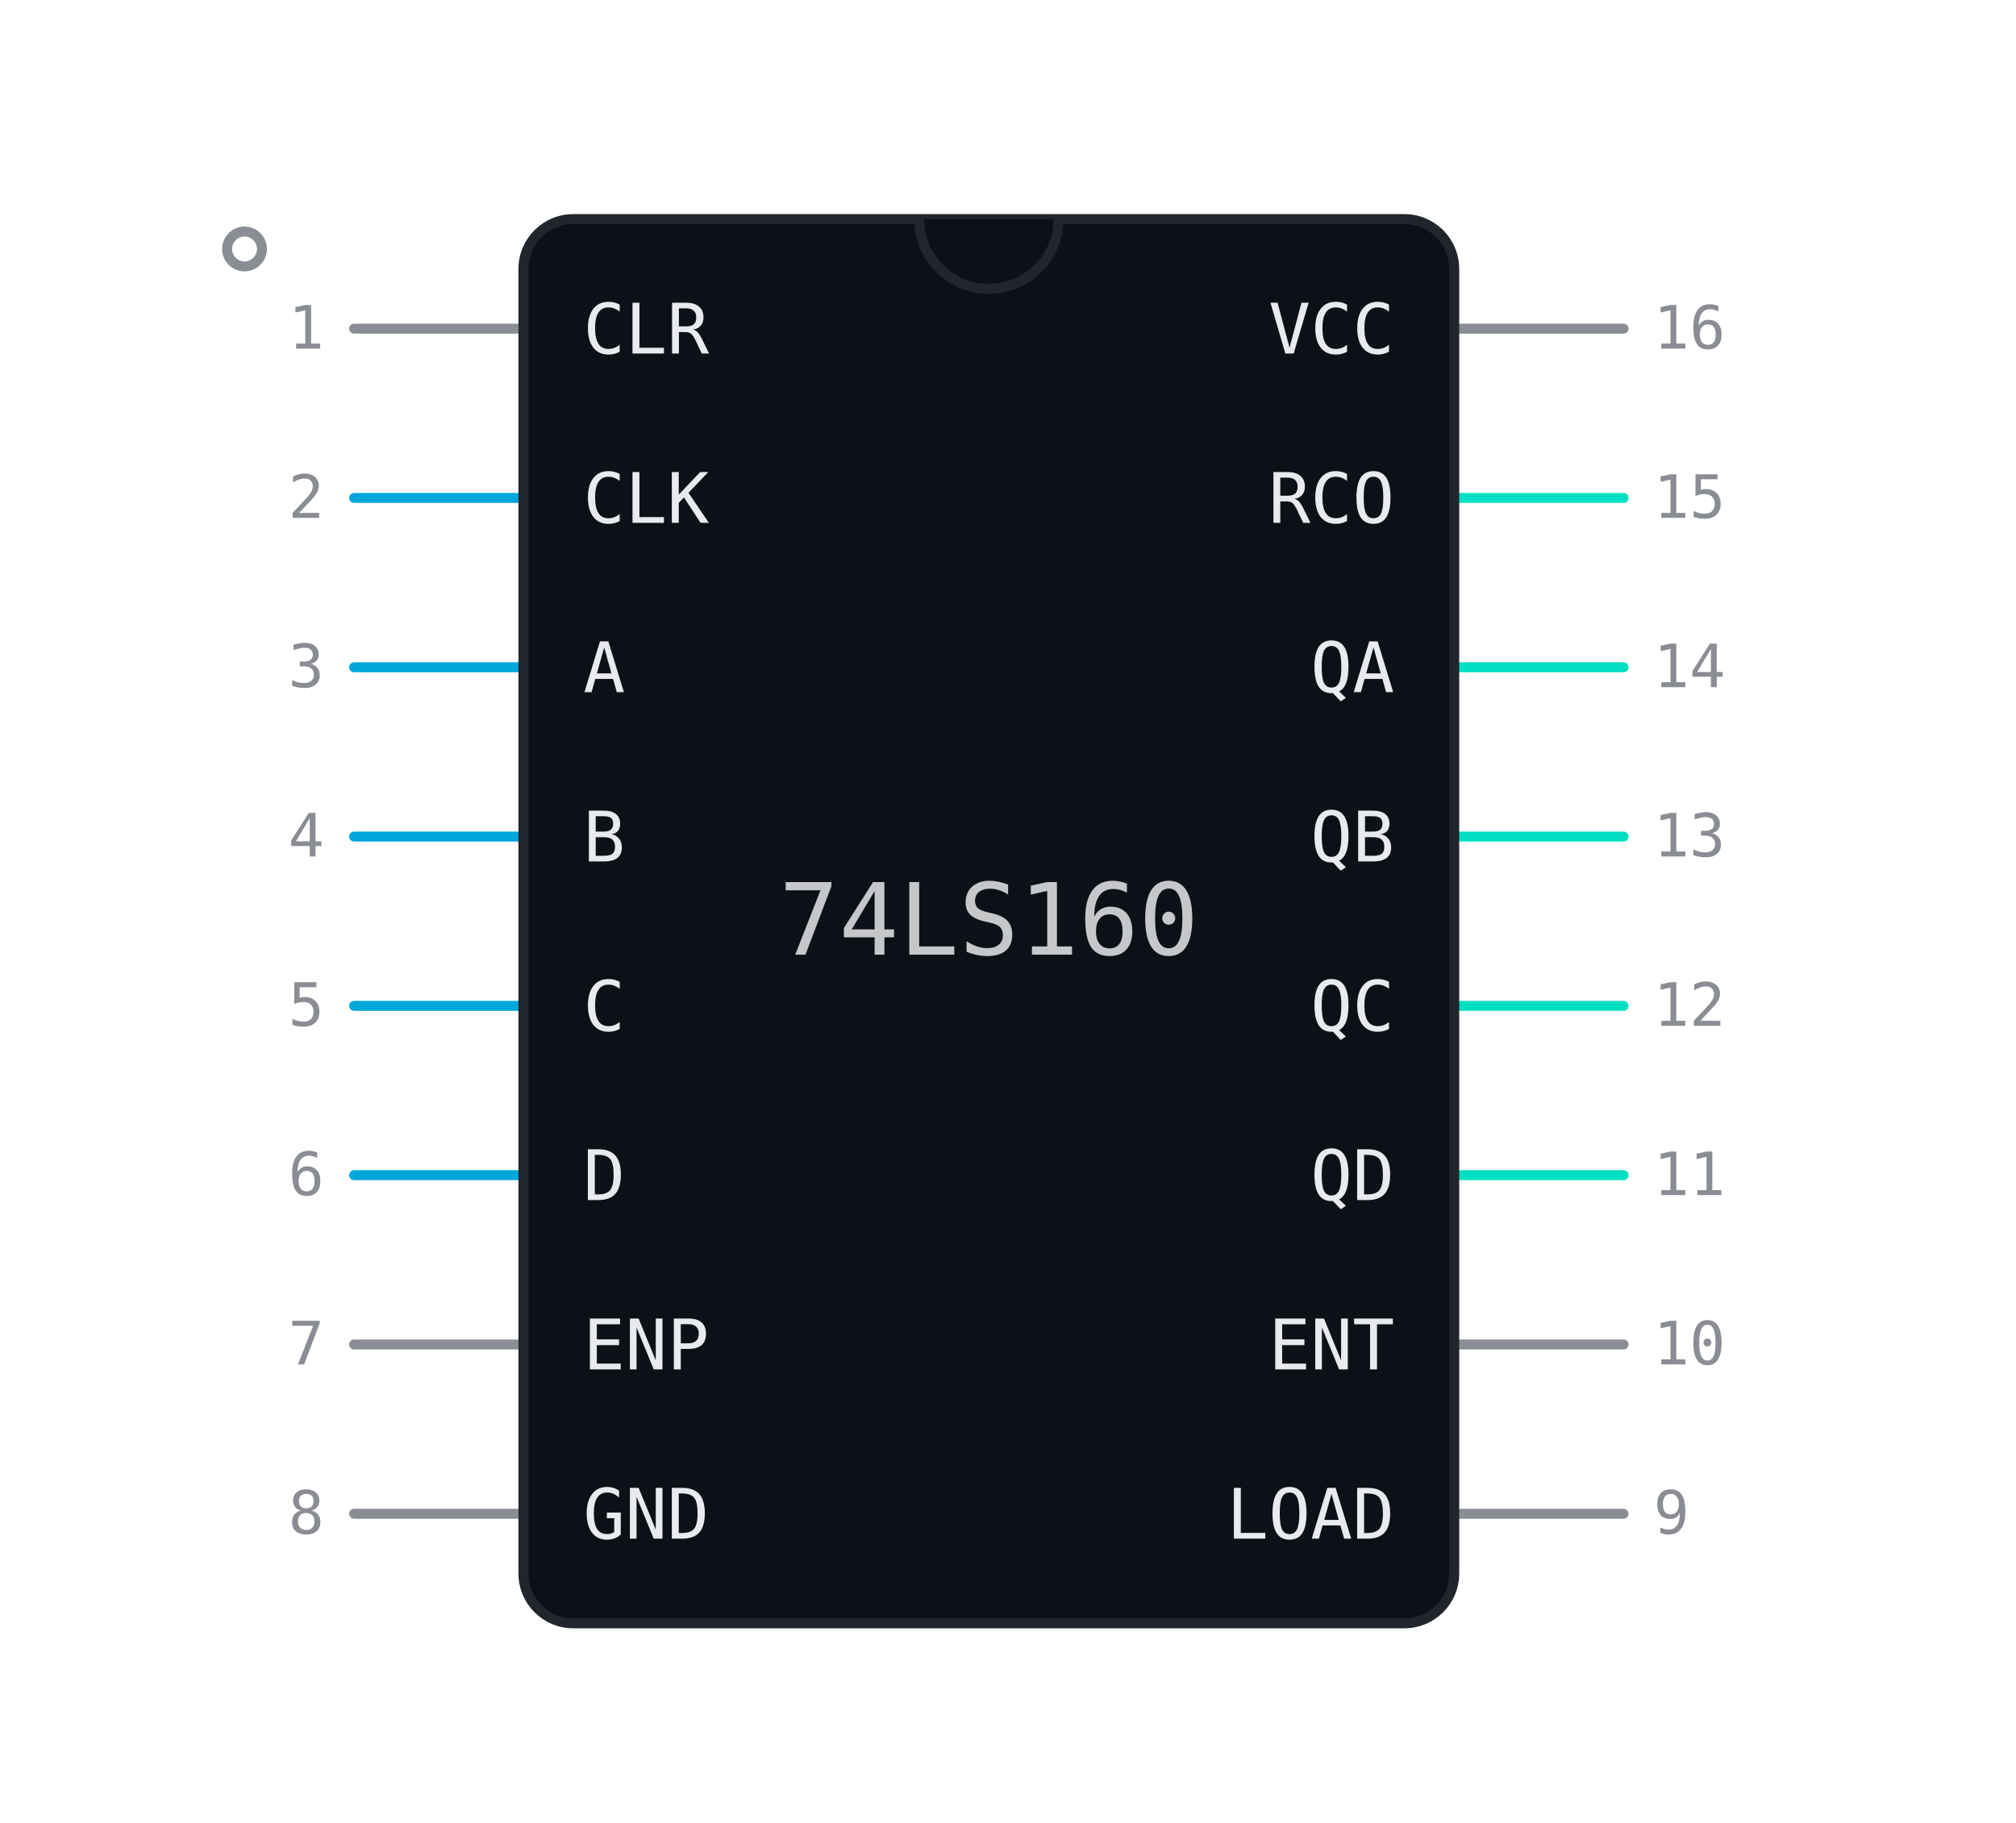
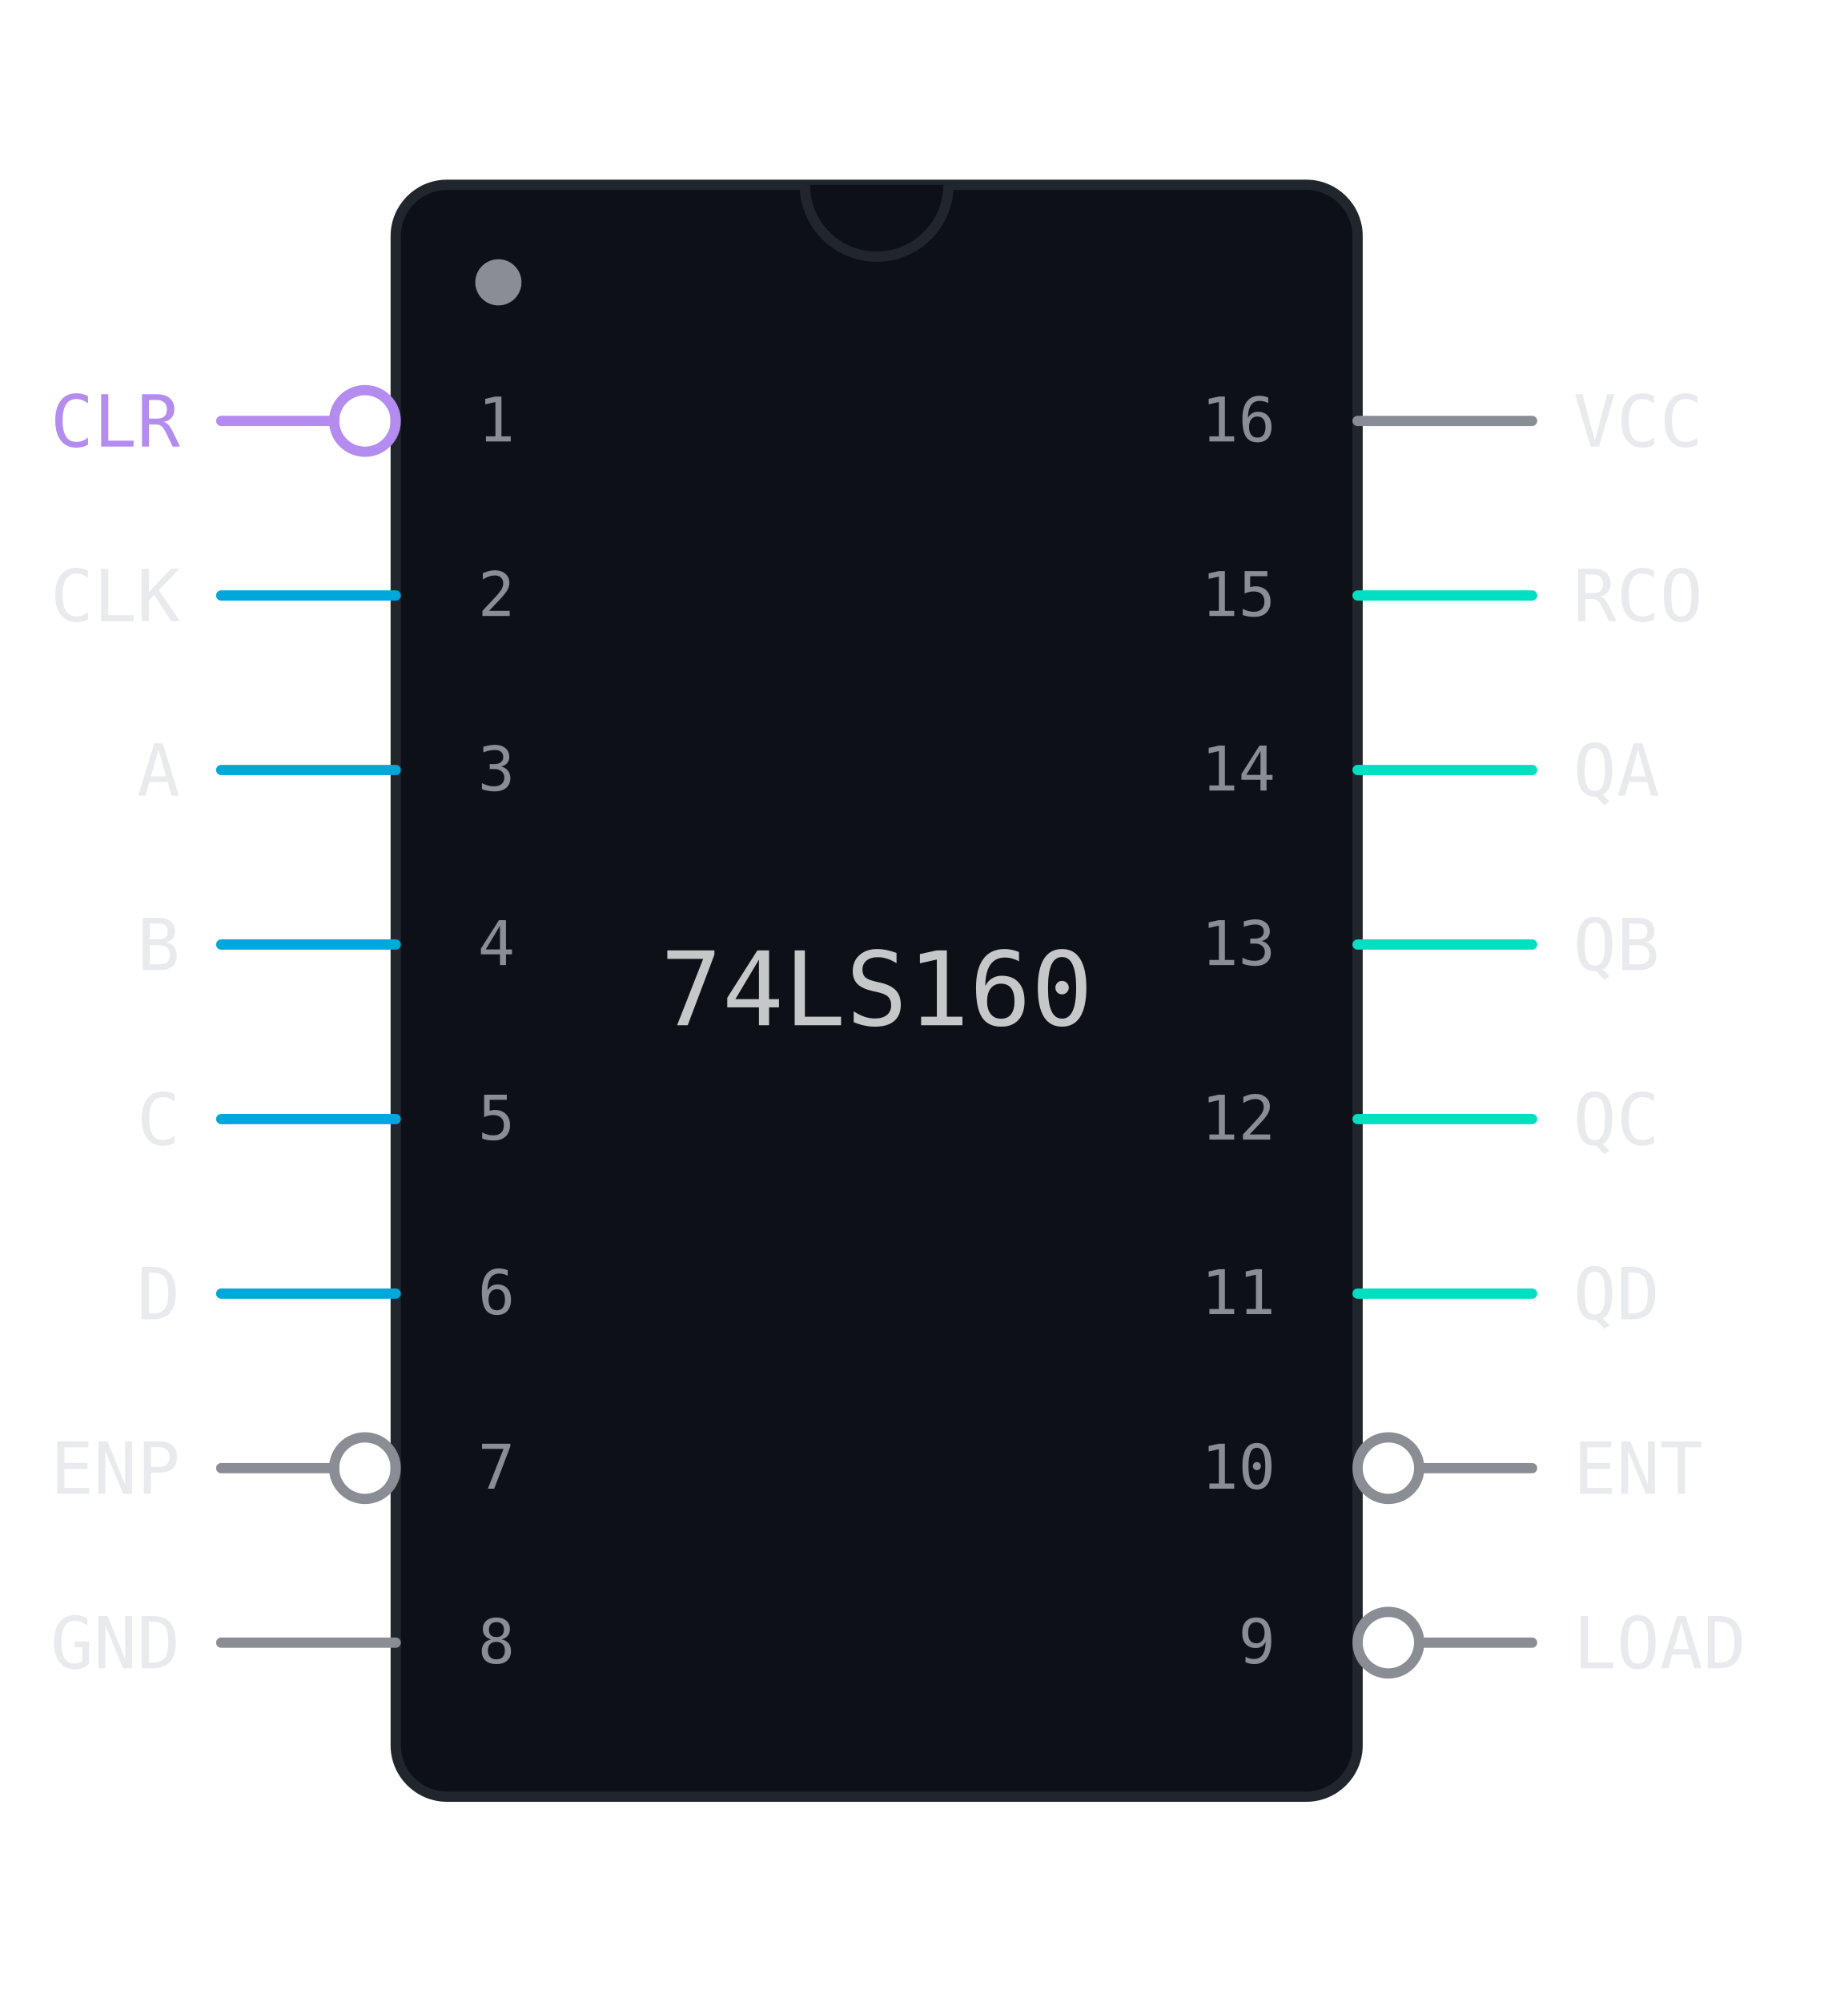
- <svg xmlns="http://www.w3.org/2000/svg" viewBox="0 0 404.8 366" role="img" aria-label="74LS160 pinout">
-   <line x1="71.1" y1="66" x2="105.1" y2="66" stroke="#8a8d93" stroke-width="2" stroke-linecap="round" />
-   <text x="65.1" y="70" fill="#8a8d93" font-family="Consolas" font-size="12" font-weight="400" text-anchor="end">1</text>
-   <line x1="71.1" y1="100" x2="105.1" y2="100" stroke="#00a7da" stroke-width="2" stroke-linecap="round" />
-   <text x="65.1" y="104" fill="#8a8d93" font-family="Consolas" font-size="12" font-weight="400" text-anchor="end">2</text>
-   <line x1="71.1" y1="134" x2="105.1" y2="134" stroke="#00a7da" stroke-width="2" stroke-linecap="round" />
-   <text x="65.1" y="138" fill="#8a8d93" font-family="Consolas" font-size="12" font-weight="400" text-anchor="end">3</text>
-   <line x1="71.1" y1="168" x2="105.1" y2="168" stroke="#00a7da" stroke-width="2" stroke-linecap="round" />
-   <text x="65.1" y="172" fill="#8a8d93" font-family="Consolas" font-size="12" font-weight="400" text-anchor="end">4</text>
-   <line x1="71.1" y1="202" x2="105.1" y2="202" stroke="#00a7da" stroke-width="2" stroke-linecap="round" />
-   <text x="65.1" y="206" fill="#8a8d93" font-family="Consolas" font-size="12" font-weight="400" text-anchor="end">5</text>
-   <line x1="71.1" y1="236" x2="105.1" y2="236" stroke="#00a7da" stroke-width="2" stroke-linecap="round" />
-   <text x="65.1" y="240" fill="#8a8d93" font-family="Consolas" font-size="12" font-weight="400" text-anchor="end">6</text>
-   <line x1="71.1" y1="270" x2="105.1" y2="270" stroke="#8a8d93" stroke-width="2" stroke-linecap="round" />
-   <text x="65.1" y="274" fill="#8a8d93" font-family="Consolas" font-size="12" font-weight="400" text-anchor="end">7</text>
-   <line x1="71.1" y1="304" x2="105.1" y2="304" stroke="#8a8d93" stroke-width="2" stroke-linecap="round" />
-   <text x="65.1" y="308" fill="#8a8d93" font-family="Consolas" font-size="12" font-weight="400" text-anchor="end">8</text>
-   <line x1="292" y1="66" x2="326" y2="66" stroke="#8a8d93" stroke-width="2" stroke-linecap="round" />
-   <text x="332" y="70" fill="#8a8d93" font-family="Consolas" font-size="12" font-weight="400" text-anchor="start">16</text>
-   <line x1="292" y1="100" x2="326" y2="100" stroke="#00dfc1" stroke-width="2" stroke-linecap="round" />
-   <text x="332" y="104" fill="#8a8d93" font-family="Consolas" font-size="12" font-weight="400" text-anchor="start">15</text>
-   <line x1="292" y1="134" x2="326" y2="134" stroke="#00dfc1" stroke-width="2" stroke-linecap="round" />
-   <text x="332" y="138" fill="#8a8d93" font-family="Consolas" font-size="12" font-weight="400" text-anchor="start">14</text>
-   <line x1="292" y1="168" x2="326" y2="168" stroke="#00dfc1" stroke-width="2" stroke-linecap="round" />
-   <text x="332" y="172" fill="#8a8d93" font-family="Consolas" font-size="12" font-weight="400" text-anchor="start">13</text>
-   <line x1="292" y1="202" x2="326" y2="202" stroke="#00dfc1" stroke-width="2" stroke-linecap="round" />
-   <text x="332" y="206" fill="#8a8d93" font-family="Consolas" font-size="12" font-weight="400" text-anchor="start">12</text>
-   <line x1="292" y1="236" x2="326" y2="236" stroke="#00dfc1" stroke-width="2" stroke-linecap="round" />
-   <text x="332" y="240" fill="#8a8d93" font-family="Consolas" font-size="12" font-weight="400" text-anchor="start">11</text>
-   <line x1="292" y1="270" x2="326" y2="270" stroke="#8a8d93" stroke-width="2" stroke-linecap="round" />
-   <text x="332" y="274" fill="#8a8d93" font-family="Consolas" font-size="12" font-weight="400" text-anchor="start">10</text>
-   <line x1="292" y1="304" x2="326" y2="304" stroke="#8a8d93" stroke-width="2" stroke-linecap="round" />
-   <text x="332" y="308" fill="#8a8d93" font-family="Consolas" font-size="12" font-weight="400" text-anchor="start">9</text>
-   <rect x="105.1" y="44" width="186.9" height="282" rx="10" ry="10" fill="#0d1117" stroke="#21262d" stroke-width="2" />
-   <path d="M184.55,44 A14,14 0 0 0 212.55,44" fill="#0d1117" stroke="#21262d" stroke-width="2" />
-   <circle cx="49.1" cy="50" r="3.5" fill="none" stroke="#8a8d93" stroke-width="2" />
-   <text x="117.1" y="71" fill="#e8eaed" font-family="Consolas" font-size="14" font-weight="400" text-anchor="start">CLR</text>
-   <text x="117.1" y="105" fill="#e8eaed" font-family="Consolas" font-size="14" font-weight="400" text-anchor="start">CLK</text>
-   <text x="117.1" y="139" fill="#e8eaed" font-family="Consolas" font-size="14" font-weight="400" text-anchor="start">A</text>
-   <text x="117.1" y="173" fill="#e8eaed" font-family="Consolas" font-size="14" font-weight="400" text-anchor="start">B</text>
-   <text x="117.1" y="207" fill="#e8eaed" font-family="Consolas" font-size="14" font-weight="400" text-anchor="start">C</text>
-   <text x="117.1" y="241" fill="#e8eaed" font-family="Consolas" font-size="14" font-weight="400" text-anchor="start">D</text>
-   <text x="117.1" y="275" fill="#e8eaed" font-family="Consolas" font-size="14" font-weight="400" text-anchor="start">ENP</text>
-   <text x="117.1" y="309" fill="#e8eaed" font-family="Consolas" font-size="14" font-weight="400" text-anchor="start">GND</text>
-   <text x="280" y="71" fill="#e8eaed" font-family="Consolas" font-size="14" font-weight="400" text-anchor="end">VCC</text>
-   <text x="280" y="105" fill="#e8eaed" font-family="Consolas" font-size="14" font-weight="400" text-anchor="end">RCO</text>
-   <text x="280" y="139" fill="#e8eaed" font-family="Consolas" font-size="14" font-weight="400" text-anchor="end">QA</text>
-   <text x="280" y="173" fill="#e8eaed" font-family="Consolas" font-size="14" font-weight="400" text-anchor="end">QB</text>
-   <text x="280" y="207" fill="#e8eaed" font-family="Consolas" font-size="14" font-weight="400" text-anchor="end">QC</text>
-   <text x="280" y="241" fill="#e8eaed" font-family="Consolas" font-size="14" font-weight="400" text-anchor="end">QD</text>
-   <text x="280" y="275" fill="#e8eaed" font-family="Consolas" font-size="14" font-weight="400" text-anchor="end">ENT</text>
-   <text x="280" y="309" fill="#e8eaed" font-family="Consolas" font-size="14" font-weight="400" text-anchor="end">LOAD</text>
-   <text x="198.55" y="191.72" fill="#c5c7c9" font-family="Consolas" font-size="20" font-weight="400" text-anchor="middle">74LS160</text>
+ <svg xmlns="http://www.w3.org/2000/svg" viewBox="0 0 360 390" role="img" aria-label="74LS160 pinout">
+   <rect x="77.1" y="36" width="187.4" height="314" rx="10" ry="10" fill="#0d1117" stroke="#21262d" stroke-width="2" />
+   <path d="M156.8,36 A14,14 0 0 0 184.8,36" fill="#0d1117" stroke="#21262d" stroke-width="2" />
+   <circle cx="97.1" cy="55" r="4.5" fill="#8a8d93" />
+   <line x1="43.1" y1="82" x2="65.1" y2="82" stroke="#b48cf0" stroke-width="2" stroke-linecap="round" />
+   <circle cx="71.1" cy="82" r="6" fill="none" stroke="#b48cf0" stroke-width="2" />
+   <text x="93.1" y="86" fill="#8a8d93" font-family="Consolas" font-size="12" font-weight="400" text-anchor="start">1</text>
+   <text x="35.1" y="87" fill="#b48cf0" font-family="Consolas" font-size="14" font-weight="400" text-anchor="end">CLR</text>
+   <line x1="43.1" y1="116" x2="77.1" y2="116" stroke="#00a7da" stroke-width="2" stroke-linecap="round" />
+   <text x="93.1" y="120" fill="#8a8d93" font-family="Consolas" font-size="12" font-weight="400" text-anchor="start">2</text>
+   <text x="35.1" y="121" fill="#e8eaed" font-family="Consolas" font-size="14" font-weight="400" text-anchor="end">CLK</text>
+   <line x1="43.1" y1="150" x2="77.1" y2="150" stroke="#00a7da" stroke-width="2" stroke-linecap="round" />
+   <text x="93.1" y="154" fill="#8a8d93" font-family="Consolas" font-size="12" font-weight="400" text-anchor="start">3</text>
+   <text x="35.1" y="155" fill="#e8eaed" font-family="Consolas" font-size="14" font-weight="400" text-anchor="end">A</text>
+   <line x1="43.1" y1="184" x2="77.1" y2="184" stroke="#00a7da" stroke-width="2" stroke-linecap="round" />
+   <text x="93.1" y="188" fill="#8a8d93" font-family="Consolas" font-size="12" font-weight="400" text-anchor="start">4</text>
+   <text x="35.1" y="189" fill="#e8eaed" font-family="Consolas" font-size="14" font-weight="400" text-anchor="end">B</text>
+   <line x1="43.1" y1="218" x2="77.1" y2="218" stroke="#00a7da" stroke-width="2" stroke-linecap="round" />
+   <text x="93.1" y="222" fill="#8a8d93" font-family="Consolas" font-size="12" font-weight="400" text-anchor="start">5</text>
+   <text x="35.1" y="223" fill="#e8eaed" font-family="Consolas" font-size="14" font-weight="400" text-anchor="end">C</text>
+   <line x1="43.1" y1="252" x2="77.1" y2="252" stroke="#00a7da" stroke-width="2" stroke-linecap="round" />
+   <text x="93.1" y="256" fill="#8a8d93" font-family="Consolas" font-size="12" font-weight="400" text-anchor="start">6</text>
+   <text x="35.1" y="257" fill="#e8eaed" font-family="Consolas" font-size="14" font-weight="400" text-anchor="end">D</text>
+   <line x1="43.1" y1="286" x2="65.1" y2="286" stroke="#8a8d93" stroke-width="2" stroke-linecap="round" />
+   <circle cx="71.1" cy="286" r="6" fill="none" stroke="#8a8d93" stroke-width="2" />
+   <text x="93.1" y="290" fill="#8a8d93" font-family="Consolas" font-size="12" font-weight="400" text-anchor="start">7</text>
+   <text x="35.1" y="291" fill="#e8eaed" font-family="Consolas" font-size="14" font-weight="400" text-anchor="end">ENP</text>
+   <line x1="43.1" y1="320" x2="77.1" y2="320" stroke="#8a8d93" stroke-width="2" stroke-linecap="round" />
+   <text x="93.1" y="324" fill="#8a8d93" font-family="Consolas" font-size="12" font-weight="400" text-anchor="start">8</text>
+   <text x="35.1" y="325" fill="#e8eaed" font-family="Consolas" font-size="14" font-weight="400" text-anchor="end">GND</text>
+   <line x1="298.5" y1="82" x2="264.5" y2="82" stroke="#8a8d93" stroke-width="2" stroke-linecap="round" />
+   <text x="248.5" y="86" fill="#8a8d93" font-family="Consolas" font-size="12" font-weight="400" text-anchor="end">16</text>
+   <text x="306.5" y="87" fill="#e8eaed" font-family="Consolas" font-size="14" font-weight="400" text-anchor="start">VCC</text>
+   <line x1="298.5" y1="116" x2="264.5" y2="116" stroke="#00dfc1" stroke-width="2" stroke-linecap="round" />
+   <text x="248.5" y="120" fill="#8a8d93" font-family="Consolas" font-size="12" font-weight="400" text-anchor="end">15</text>
+   <text x="306.5" y="121" fill="#e8eaed" font-family="Consolas" font-size="14" font-weight="400" text-anchor="start">RCO</text>
+   <line x1="298.5" y1="150" x2="264.5" y2="150" stroke="#00dfc1" stroke-width="2" stroke-linecap="round" />
+   <text x="248.5" y="154" fill="#8a8d93" font-family="Consolas" font-size="12" font-weight="400" text-anchor="end">14</text>
+   <text x="306.5" y="155" fill="#e8eaed" font-family="Consolas" font-size="14" font-weight="400" text-anchor="start">QA</text>
+   <line x1="298.5" y1="184" x2="264.5" y2="184" stroke="#00dfc1" stroke-width="2" stroke-linecap="round" />
+   <text x="248.5" y="188" fill="#8a8d93" font-family="Consolas" font-size="12" font-weight="400" text-anchor="end">13</text>
+   <text x="306.5" y="189" fill="#e8eaed" font-family="Consolas" font-size="14" font-weight="400" text-anchor="start">QB</text>
+   <line x1="298.5" y1="218" x2="264.5" y2="218" stroke="#00dfc1" stroke-width="2" stroke-linecap="round" />
+   <text x="248.5" y="222" fill="#8a8d93" font-family="Consolas" font-size="12" font-weight="400" text-anchor="end">12</text>
+   <text x="306.5" y="223" fill="#e8eaed" font-family="Consolas" font-size="14" font-weight="400" text-anchor="start">QC</text>
+   <line x1="298.5" y1="252" x2="264.5" y2="252" stroke="#00dfc1" stroke-width="2" stroke-linecap="round" />
+   <text x="248.5" y="256" fill="#8a8d93" font-family="Consolas" font-size="12" font-weight="400" text-anchor="end">11</text>
+   <text x="306.5" y="257" fill="#e8eaed" font-family="Consolas" font-size="14" font-weight="400" text-anchor="start">QD</text>
+   <line x1="298.5" y1="286" x2="276.5" y2="286" stroke="#8a8d93" stroke-width="2" stroke-linecap="round" />
+   <circle cx="270.5" cy="286" r="6" fill="none" stroke="#8a8d93" stroke-width="2" />
+   <text x="248.5" y="290" fill="#8a8d93" font-family="Consolas" font-size="12" font-weight="400" text-anchor="end">10</text>
+   <text x="306.5" y="291" fill="#e8eaed" font-family="Consolas" font-size="14" font-weight="400" text-anchor="start">ENT</text>
+   <line x1="298.5" y1="320" x2="276.5" y2="320" stroke="#8a8d93" stroke-width="2" stroke-linecap="round" />
+   <circle cx="270.5" cy="320" r="6" fill="none" stroke="#8a8d93" stroke-width="2" />
+   <text x="248.5" y="324" fill="#8a8d93" font-family="Consolas" font-size="12" font-weight="400" text-anchor="end">9</text>
+   <text x="306.5" y="325" fill="#e8eaed" font-family="Consolas" font-size="14" font-weight="400" text-anchor="start">LOAD</text>
+   <text x="170.8" y="199.72" fill="#c5c7c9" font-family="Consolas" font-size="20" font-weight="400" text-anchor="middle">74LS160</text>
</svg>
